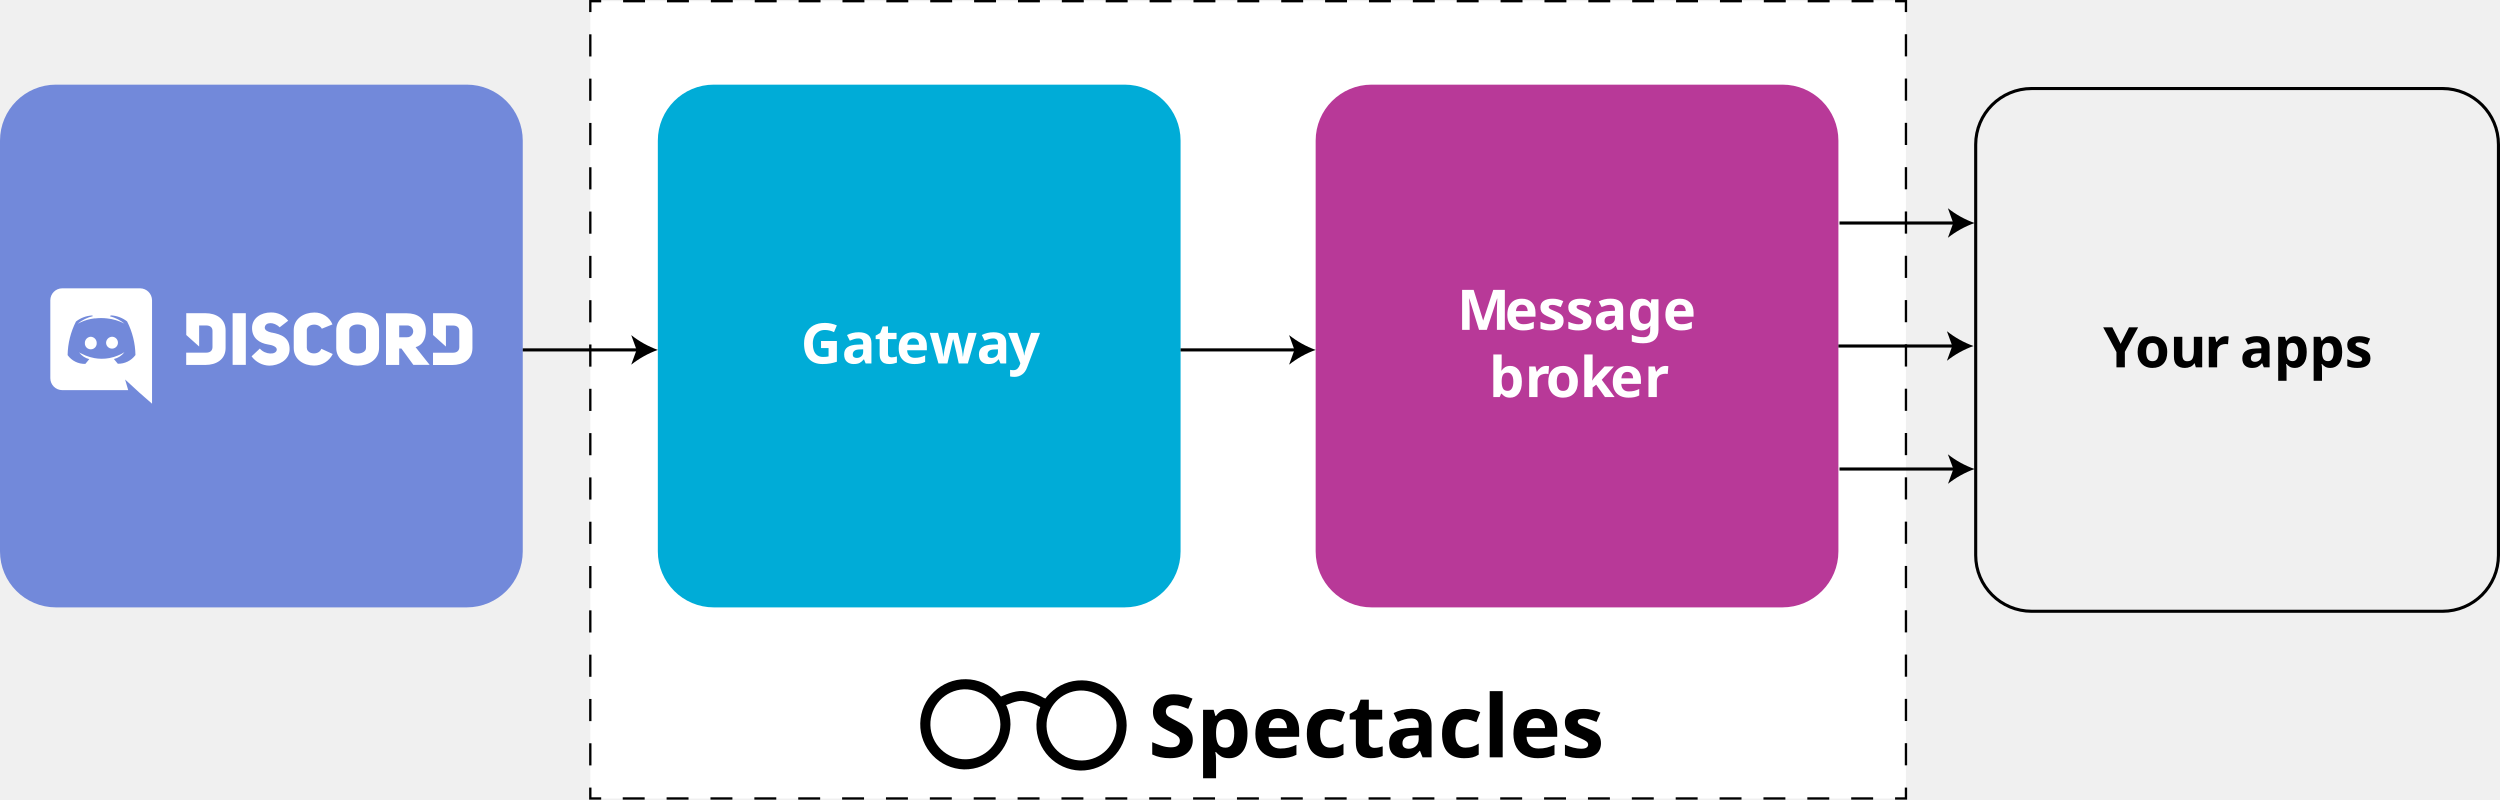
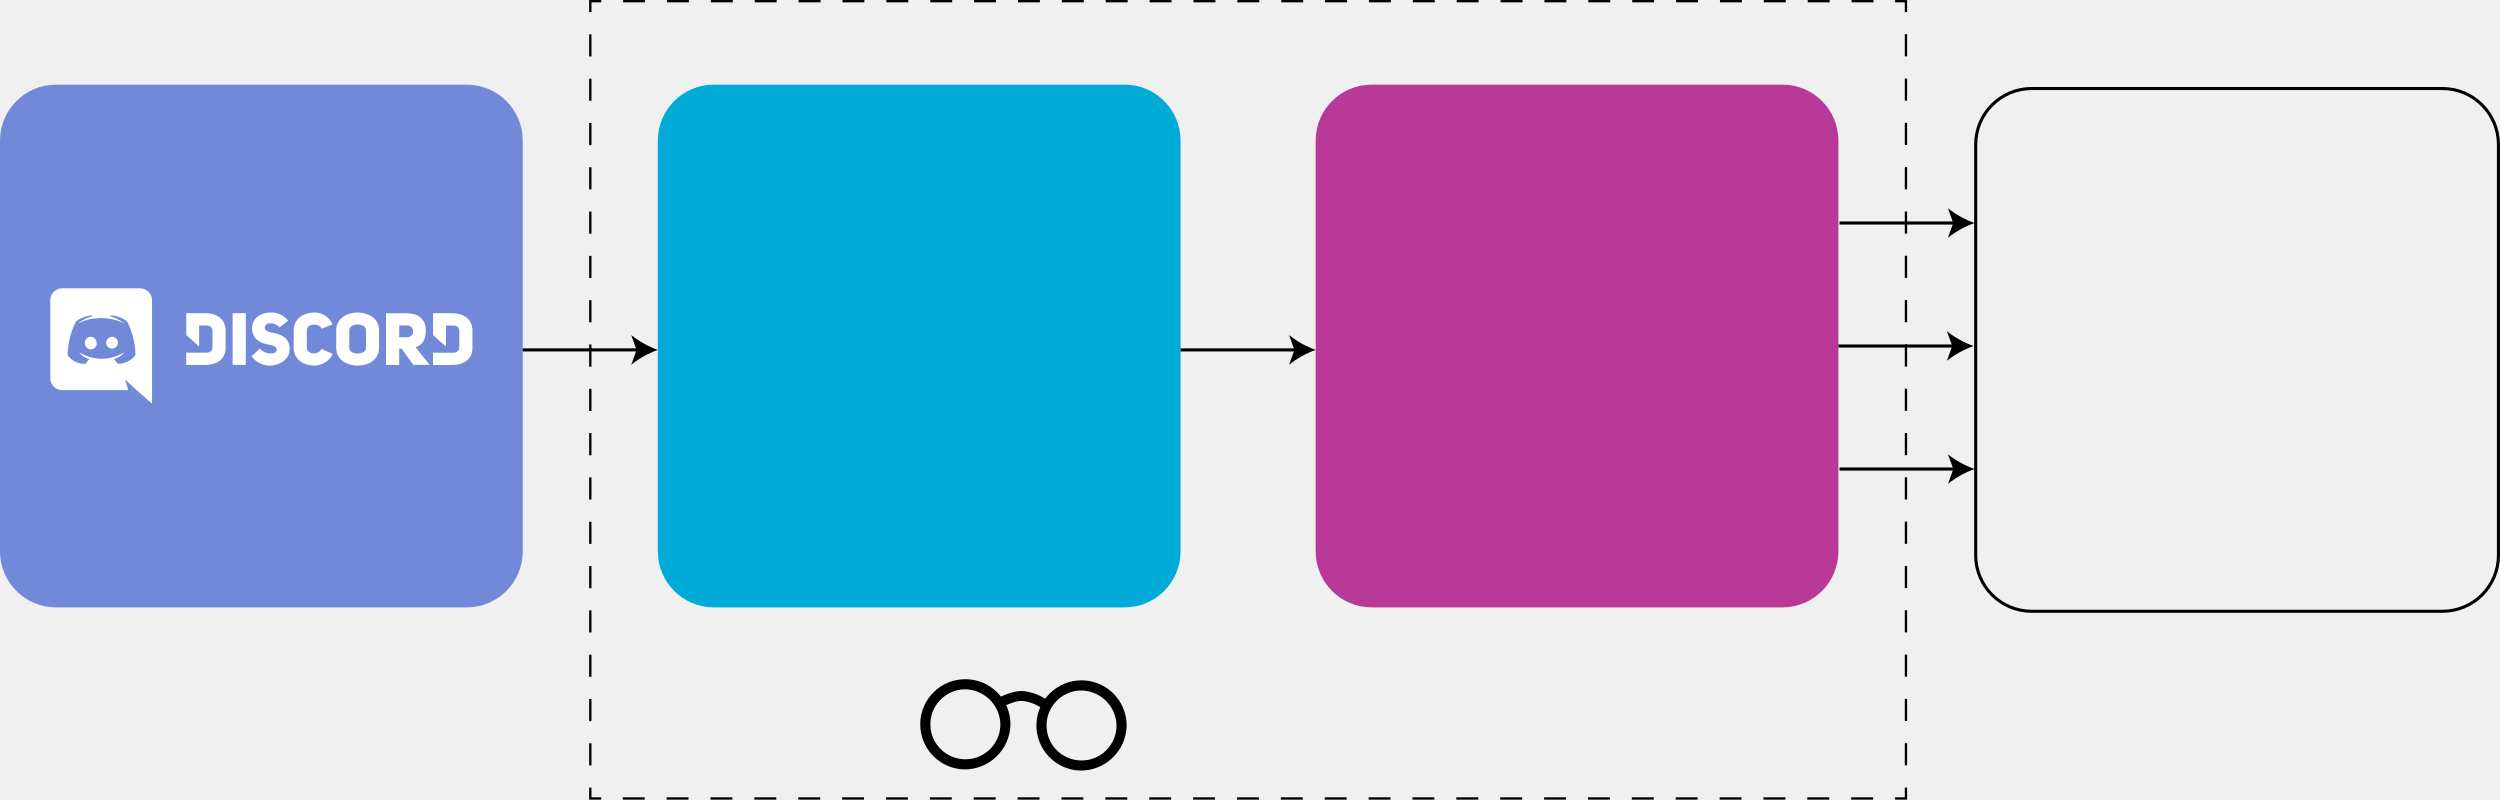
<svg xmlns="http://www.w3.org/2000/svg" viewBox="0 0 803.44 256.99">
  <defs>
-     <style>.cls-1,.cls-7{fill:#fff;}.cls-17,.cls-2,.cls-3,.cls-4{fill:none;stroke:#000;stroke-miterlimit:10;}.cls-2,.cls-3,.cls-4{stroke-width:0.75px;}.cls-3{stroke-dasharray:7.05 7.05;}.cls-4{stroke-dasharray:7.12 7.12;}.cls-5{fill:#7289da;}.cls-6{fill:#00acd7;}.cls-18,.cls-7{font-size:18px;}.cls-18,.cls-20,.cls-7{font-family:Raleway-ExtraBold, Raleway;font-weight:800;}.cls-8{letter-spacing:0em;}.cls-9{letter-spacing:-0.01em;}.cls-10{letter-spacing:-0.01em;}.cls-11{letter-spacing:-0.01em;}.cls-12{letter-spacing:-0.03em;}.cls-13{fill:#b83998;}.cls-14{letter-spacing:-0.01em;}.cls-15{letter-spacing:-0.03em;}.cls-16{letter-spacing:-0.02em;}.cls-19{letter-spacing:-0.09em;}.cls-20{font-size:28px;}</style>
+     <style>.cls-1,.cls-2,.cls-3,.cls-8{fill:none;stroke:#000;stroke-miterlimit:10;}.cls-1,.cls-2,.cls-3{stroke-width:0.75px;}.cls-2{stroke-dasharray:7.05 7.05;}.cls-3{stroke-dasharray:7.12 7.12;}.cls-4{fill:#7289da;}.cls-5{fill:#00acd7;}.cls-6{fill:#b83998;}.cls-7{fill:#fff;}</style>
  </defs>
  <g id="Layer_2" data-name="Layer 2">
    <g id="Layer_1-2" data-name="Layer 1">
-       <rect class="cls-1" x="189.71" y="0.38" width="422.82" height="256.24" />
-       <polyline class="cls-2" points="612.53 253.11 612.53 256.61 609.03 256.61" />
-       <line class="cls-3" x1="601.98" y1="256.61" x2="196.73" y2="256.61" />
-       <polyline class="cls-2" points="193.21 256.61 189.71 256.61 189.71 253.11" />
-       <line class="cls-4" x1="189.71" y1="245.99" x2="189.71" y2="7.44" />
-       <polyline class="cls-2" points="189.71 3.88 189.71 0.38 193.21 0.38" />
-       <line class="cls-3" x1="200.25" y1="0.38" x2="605.51" y2="0.38" />
-       <polyline class="cls-2" points="609.03 0.38 612.53 0.38 612.53 3.88" />
-       <line class="cls-4" x1="612.53" y1="11" x2="612.53" y2="249.55" />
-       <rect class="cls-5" y="27.2" width="168" height="168" rx="18" />
-       <rect class="cls-6" x="211.41" y="27.2" width="168" height="168" rx="18" />
-       <text class="cls-7" transform="translate(257.36 116.81)">G<tspan class="cls-8" x="13.18" y="0">a</tspan>
-         <tspan class="cls-9" x="23.65" y="0">t</tspan>
-         <tspan class="cls-10" x="30.65" y="0">e</tspan>
-         <tspan class="cls-11" x="41.27" y="0">wa</tspan>
-         <tspan class="cls-12" x="66.65" y="0">y</tspan>
-       </text>
-       <rect class="cls-13" x="422.82" y="27.2" width="168" height="168" rx="18" />
-       <text class="cls-7" transform="translate(468.26 106.01)">
-         <tspan class="cls-14">M</tspan>
-         <tspan x="15.35" y="0">essage</tspan>
-         <tspan x="10.25" y="21.6">b</tspan>
-         <tspan class="cls-15" x="21.77" y="21.6">r</tspan>
-         <tspan x="28.5" y="21.6">o</tspan>
-         <tspan class="cls-12" x="39.48" y="21.6">k</tspan>
-         <tspan x="49.24" y="21.6">e</tspan>
-         <tspan class="cls-16" x="60.11" y="21.6">r</tspan>
-       </text>
-       <path class="cls-1" d="M36,108.22a2,2,0,0,0-1.91,2,1.91,1.91,0,1,0,1.91-2Zm-6.83,0a2,2,0,0,0-1.9,2,1.91,1.91,0,1,0,3.81,0A2,2,0,0,0,29.14,108.22Z" />
-       <path class="cls-1" d="M45.05,92.66H20a3.84,3.84,0,0,0-3.83,3.83v25.06A3.84,3.84,0,0,0,20,125.38H41.2l-1-3.42,2.4,2.2,2.26,2.08,4,3.5V96.49A3.87,3.87,0,0,0,45.05,92.66Zm-7.21,24.21s-.68-.8-1.24-1.49A5.94,5.94,0,0,0,40,113.17a10.45,10.45,0,0,1-2.15,1.1,13.15,13.15,0,0,1-2.71.81,13.32,13.32,0,0,1-4.85,0,15,15,0,0,1-2.74-.8,11.79,11.79,0,0,1-1.37-.64l-.17-.09s-.05,0-.07,0c-.34-.19-.53-.32-.53-.32a5.85,5.85,0,0,0,3.28,2.19c-.56.71-1.26,1.53-1.26,1.53a6.79,6.79,0,0,1-5.7-2.82,24.69,24.69,0,0,1,2.69-10.81,9.27,9.27,0,0,1,5.24-1.94l.19.22a12.34,12.34,0,0,0-4.9,2.43s.41-.22,1.1-.52a14.83,14.83,0,0,1,4.24-1.18,1.87,1.87,0,0,1,.32,0,15.82,15.82,0,0,1,3.78,0A15.63,15.63,0,0,1,40,104a12.3,12.3,0,0,0-4.66-2.35l.26-.3a9.23,9.23,0,0,1,5.24,1.94,24.69,24.69,0,0,1,2.69,10.81,6.85,6.85,0,0,1-5.7,2.8Zm28.23-16.21H59.86v7L64,111.36v-6.77H66.2c1.4,0,2.09.67,2.09,1.76v5.18c0,1.08-.65,1.81-2.09,1.81H59.84v3.94h6.21c3.33,0,6.45-1.64,6.45-5.46v-5.57C72.52,102.36,69.4,100.66,66.07,100.66ZM98.6,111.82V106.1c0-2,3.7-2.52,4.83-.46l3.42-1.39a6.17,6.17,0,0,0-5.84-3.81c-3.32,0-6.61,1.92-6.61,5.66v5.72c0,3.78,3.29,5.67,6.54,5.67a6.68,6.68,0,0,0,6-3.72l-3.66-1.68c-.9,2.3-4.66,1.74-4.66-.27Zm-11.31-4.93c-1.29-.28-2.15-.75-2.21-1.55.08-1.93,3-2,4.79-.15l2.75-2.12A6.83,6.83,0,0,0,87,100.42c-3,0-6,1.72-6,5s2.43,4.86,5.11,5.28c1.36.18,2.88.72,2.84,1.66-.11,1.78-3.78,1.68-5.44-.34l-2.66,2.49a7.29,7.29,0,0,0,5.65,3c3,0,6.43-1.76,6.56-5,.19-4.06-2.77-5.09-5.72-5.63ZM74.76,117.27H79V100.66H74.76Zm70.62-16.61h-6.21v7l4.14,3.72v-6.77h2.2c1.4,0,2.1.67,2.1,1.76v5.18c0,1.08-.66,1.81-2.1,1.81h-6.35v3.94h6.22c3.33,0,6.45-1.64,6.45-5.46v-5.57C151.83,102.36,148.71,100.66,145.38,100.66Zm-30.46-.22c-3.44,0-6.86,1.87-6.86,5.7v5.67c0,3.79,3.44,5.7,6.9,5.7s6.86-1.91,6.86-5.7v-5.67C121.82,102.33,118.36,100.44,114.92,100.44Zm2.7,11.37c0,1.19-1.35,1.81-2.68,1.81s-2.69-.58-2.69-1.81v-5.67c0-1.21,1.31-1.87,2.62-1.87s2.75.58,2.75,1.87Zm19.24-5.67c-.1-3.89-2.75-5.46-6.17-5.46h-6.64v16.6h4.24V112H129l3.85,5.27h5.24l-4.53-5.7C135.6,111,136.86,109.21,136.86,106.14Zm-6.1,2.24h-2.47v-3.79h2.47A1.9,1.9,0,1,1,130.76,108.38Z" />
-       <line class="cls-5" x1="168" y1="112.45" x2="211.41" y2="112.45" />
-       <line class="cls-17" x1="168" y1="112.45" x2="205.38" y2="112.45" />
+       <polyline class="cls-1" points="612.53 253.11 612.53 256.61 609.03 256.61" />
+       <line class="cls-2" x1="601.98" y1="256.61" x2="196.73" y2="256.61" />
+       <polyline class="cls-1" points="193.21 256.61 189.71 256.61 189.71 253.11" />
+       <line class="cls-3" x1="189.71" y1="245.99" x2="189.71" y2="7.44" />
+       <polyline class="cls-1" points="189.71 3.88 189.71 0.38 193.21 0.38" />
+       <line class="cls-2" x1="200.25" y1="0.38" x2="605.51" y2="0.38" />
+       <polyline class="cls-1" points="609.03 0.38 612.53 0.38 612.53 3.88" />
+       <line class="cls-3" x1="612.53" y1="11" x2="612.53" y2="249.55" />
+       <rect class="cls-4" y="27.2" width="168" height="168" rx="18" />
+       <rect class="cls-5" x="211.41" y="27.2" width="168" height="168" rx="18" />
+       <rect class="cls-6" x="422.82" y="27.2" width="168" height="168" rx="18" />
+       <path class="cls-7" d="M36,108.22a2,2,0,0,0-1.91,2,1.91,1.91,0,1,0,1.91-2Zm-6.83,0a2,2,0,0,0-1.9,2,1.91,1.91,0,1,0,3.81,0A2,2,0,0,0,29.14,108.22Z" />
+       <path class="cls-7" d="M45.05,92.66H20a3.84,3.84,0,0,0-3.83,3.83v25.06A3.84,3.84,0,0,0,20,125.38H41.2l-1-3.42,2.4,2.2,2.26,2.08,4,3.5V96.49A3.87,3.87,0,0,0,45.05,92.66Zm-7.21,24.21s-.68-.8-1.24-1.49A5.94,5.94,0,0,0,40,113.17a10.45,10.45,0,0,1-2.15,1.1,13.15,13.15,0,0,1-2.71.81,13.32,13.32,0,0,1-4.85,0,15,15,0,0,1-2.74-.8,11.79,11.79,0,0,1-1.37-.64l-.17-.09s-.05,0-.07,0c-.34-.19-.53-.32-.53-.32a5.85,5.85,0,0,0,3.28,2.19c-.56.71-1.26,1.53-1.26,1.53a6.79,6.79,0,0,1-5.7-2.82,24.69,24.69,0,0,1,2.69-10.81,9.27,9.27,0,0,1,5.24-1.94l.19.22a12.34,12.34,0,0,0-4.9,2.43s.41-.22,1.1-.52a14.83,14.83,0,0,1,4.24-1.18,1.87,1.87,0,0,1,.32,0,15.82,15.82,0,0,1,3.78,0A15.63,15.63,0,0,1,40,104a12.3,12.3,0,0,0-4.66-2.35l.26-.3a9.23,9.23,0,0,1,5.24,1.94,24.69,24.69,0,0,1,2.69,10.81,6.85,6.85,0,0,1-5.7,2.8Zm28.23-16.21H59.86v7L64,111.36v-6.77H66.2c1.4,0,2.09.67,2.09,1.76v5.18c0,1.08-.65,1.81-2.09,1.81H59.84v3.94h6.21c3.33,0,6.45-1.64,6.45-5.46v-5.57C72.52,102.36,69.4,100.66,66.07,100.66ZM98.6,111.82V106.1c0-2,3.7-2.52,4.83-.46l3.42-1.39a6.17,6.17,0,0,0-5.84-3.81c-3.32,0-6.61,1.92-6.61,5.66v5.72c0,3.78,3.29,5.67,6.54,5.67a6.68,6.68,0,0,0,6-3.72l-3.66-1.68c-.9,2.3-4.66,1.74-4.66-.27Zm-11.31-4.93c-1.29-.28-2.15-.75-2.21-1.55.08-1.93,3-2,4.79-.15l2.75-2.12A6.83,6.83,0,0,0,87,100.42c-3,0-6,1.72-6,5s2.43,4.86,5.11,5.28c1.36.18,2.88.72,2.84,1.66-.11,1.78-3.78,1.68-5.44-.34l-2.66,2.49a7.29,7.29,0,0,0,5.65,3c3,0,6.43-1.76,6.56-5,.19-4.06-2.77-5.09-5.72-5.63ZM74.76,117.27H79V100.66H74.76Zm70.62-16.61h-6.21v7l4.14,3.72v-6.77h2.2c1.4,0,2.1.67,2.1,1.76v5.18c0,1.08-.66,1.81-2.1,1.81h-6.35v3.94h6.22c3.33,0,6.45-1.64,6.45-5.46v-5.57C151.83,102.36,148.71,100.66,145.38,100.66Zm-30.46-.22c-3.44,0-6.86,1.87-6.86,5.7v5.67c0,3.79,3.44,5.7,6.9,5.7s6.86-1.91,6.86-5.7v-5.67C121.82,102.33,118.36,100.44,114.92,100.44Zm2.7,11.37c0,1.19-1.35,1.81-2.68,1.81s-2.69-.58-2.69-1.81v-5.67c0-1.21,1.31-1.87,2.62-1.87s2.75.58,2.75,1.87Zm19.24-5.67c-.1-3.89-2.75-5.46-6.17-5.46h-6.64v16.6h4.24V112H129l3.85,5.27h5.24l-4.53-5.7C135.6,111,136.86,109.21,136.86,106.14Zm-6.1,2.24h-2.47v-3.79h2.47A1.9,1.9,0,1,1,130.76,108.38Z" />
+       <line class="cls-4" x1="168" y1="112.45" x2="211.41" y2="112.45" />
+       <line class="cls-8" x1="168" y1="112.45" x2="205.38" y2="112.45" />
      <path d="M211.41,112.45a30.31,30.31,0,0,0-8.55,4.75l1.72-4.75-1.72-4.76A30.34,30.34,0,0,0,211.41,112.45Z" />
-       <line class="cls-5" x1="379.41" y1="112.45" x2="422.82" y2="112.45" />
-       <line class="cls-17" x1="379.41" y1="112.45" x2="416.79" y2="112.45" />
+       <line class="cls-4" x1="379.41" y1="112.45" x2="422.82" y2="112.45" />
+       <line class="cls-8" x1="379.41" y1="112.45" x2="416.79" y2="112.45" />
      <path d="M422.82,112.45a30.12,30.12,0,0,0-8.54,4.75l1.72-4.75-1.72-4.76A30.15,30.15,0,0,0,422.82,112.45Z" />
-       <rect class="cls-17" x="634.94" y="28.45" width="168" height="168" rx="18" />
-       <text class="cls-18" transform="translate(675.91 118.06)">
-         <tspan class="cls-19">Y</tspan>
-         <tspan x="10.26" y="0">ou</tspan>
-         <tspan class="cls-16" x="32.53" y="0">r</tspan>
-         <tspan x="39.29" y="0" xml:space="preserve"> apps</tspan>
-       </text>
-       <line class="cls-5" x1="590.82" y1="111.2" x2="634.24" y2="111.2" />
-       <line class="cls-17" x1="590.82" y1="111.2" x2="628.2" y2="111.2" />
+       <rect class="cls-8" x="634.94" y="28.45" width="168" height="168" rx="18" />
+       <line class="cls-4" x1="590.82" y1="111.2" x2="634.24" y2="111.2" />
+       <line class="cls-8" x1="590.82" y1="111.2" x2="628.2" y2="111.2" />
      <path d="M634.24,111.2a30.18,30.18,0,0,0-8.55,4.75l1.72-4.75-1.72-4.76A30,30,0,0,0,634.24,111.2Z" />
-       <line class="cls-5" x1="591.18" y1="150.73" x2="634.59" y2="150.73" />
-       <line class="cls-17" x1="591.18" y1="150.73" x2="628.55" y2="150.73" />
+       <line class="cls-4" x1="591.18" y1="150.73" x2="634.59" y2="150.73" />
+       <line class="cls-8" x1="591.18" y1="150.73" x2="628.55" y2="150.73" />
      <path d="M634.59,150.73a30.18,30.18,0,0,0-8.55,4.75l1.72-4.75L626,146A30,30,0,0,0,634.59,150.73Z" />
-       <line class="cls-5" x1="591.18" y1="71.67" x2="634.59" y2="71.67" />
-       <line class="cls-17" x1="591.18" y1="71.67" x2="628.55" y2="71.67" />
+       <line class="cls-4" x1="591.18" y1="71.67" x2="634.59" y2="71.67" />
+       <line class="cls-8" x1="591.18" y1="71.67" x2="628.55" y2="71.67" />
      <path d="M634.59,71.67A30.18,30.18,0,0,0,626,76.42l1.72-4.75L626,66.91A30,30,0,0,0,634.59,71.67Z" />
-       <text class="cls-20" transform="translate(369.02 243.39)">Spectacles</text>
      <g id="layer1">
        <g id="g4533">
          <g id="path3680">
            <path d="M309.8,247.27a14.5,14.5,0,1,1,14.94-14.49A14.74,14.74,0,0,1,309.8,247.27Zm0-25.74a11.25,11.25,0,1,0,11.7,11.25A11.5,11.5,0,0,0,309.8,221.53Z" />
          </g>
          <g id="path3680-3">
            <path d="M347.14,247.64a14.5,14.5,0,1,1,14.94-14.49A14.74,14.74,0,0,1,347.14,247.64Zm0-25.73a11.25,11.25,0,1,0,11.69,11.24A11.49,11.49,0,0,0,347.14,221.91Z" />
          </g>
          <g id="path3707">
            <path d="M336.14,227.93c-.5,0-.74-.13-2.08-.85l-.08,0a13,13,0,0,0-5.38-1.83c-2.12-.07-4.47,1-7,2.11l-1.3-2.88c2.7-1.22,5.5-2.49,8.36-2.4a15.94,15.94,0,0,1,6.78,2.21l.07,0c.84.44,1,.54,1.1.56a1.48,1.48,0,0,0-.51-.09Z" />
          </g>
        </g>
      </g>
    </g>
  </g>
</svg>
